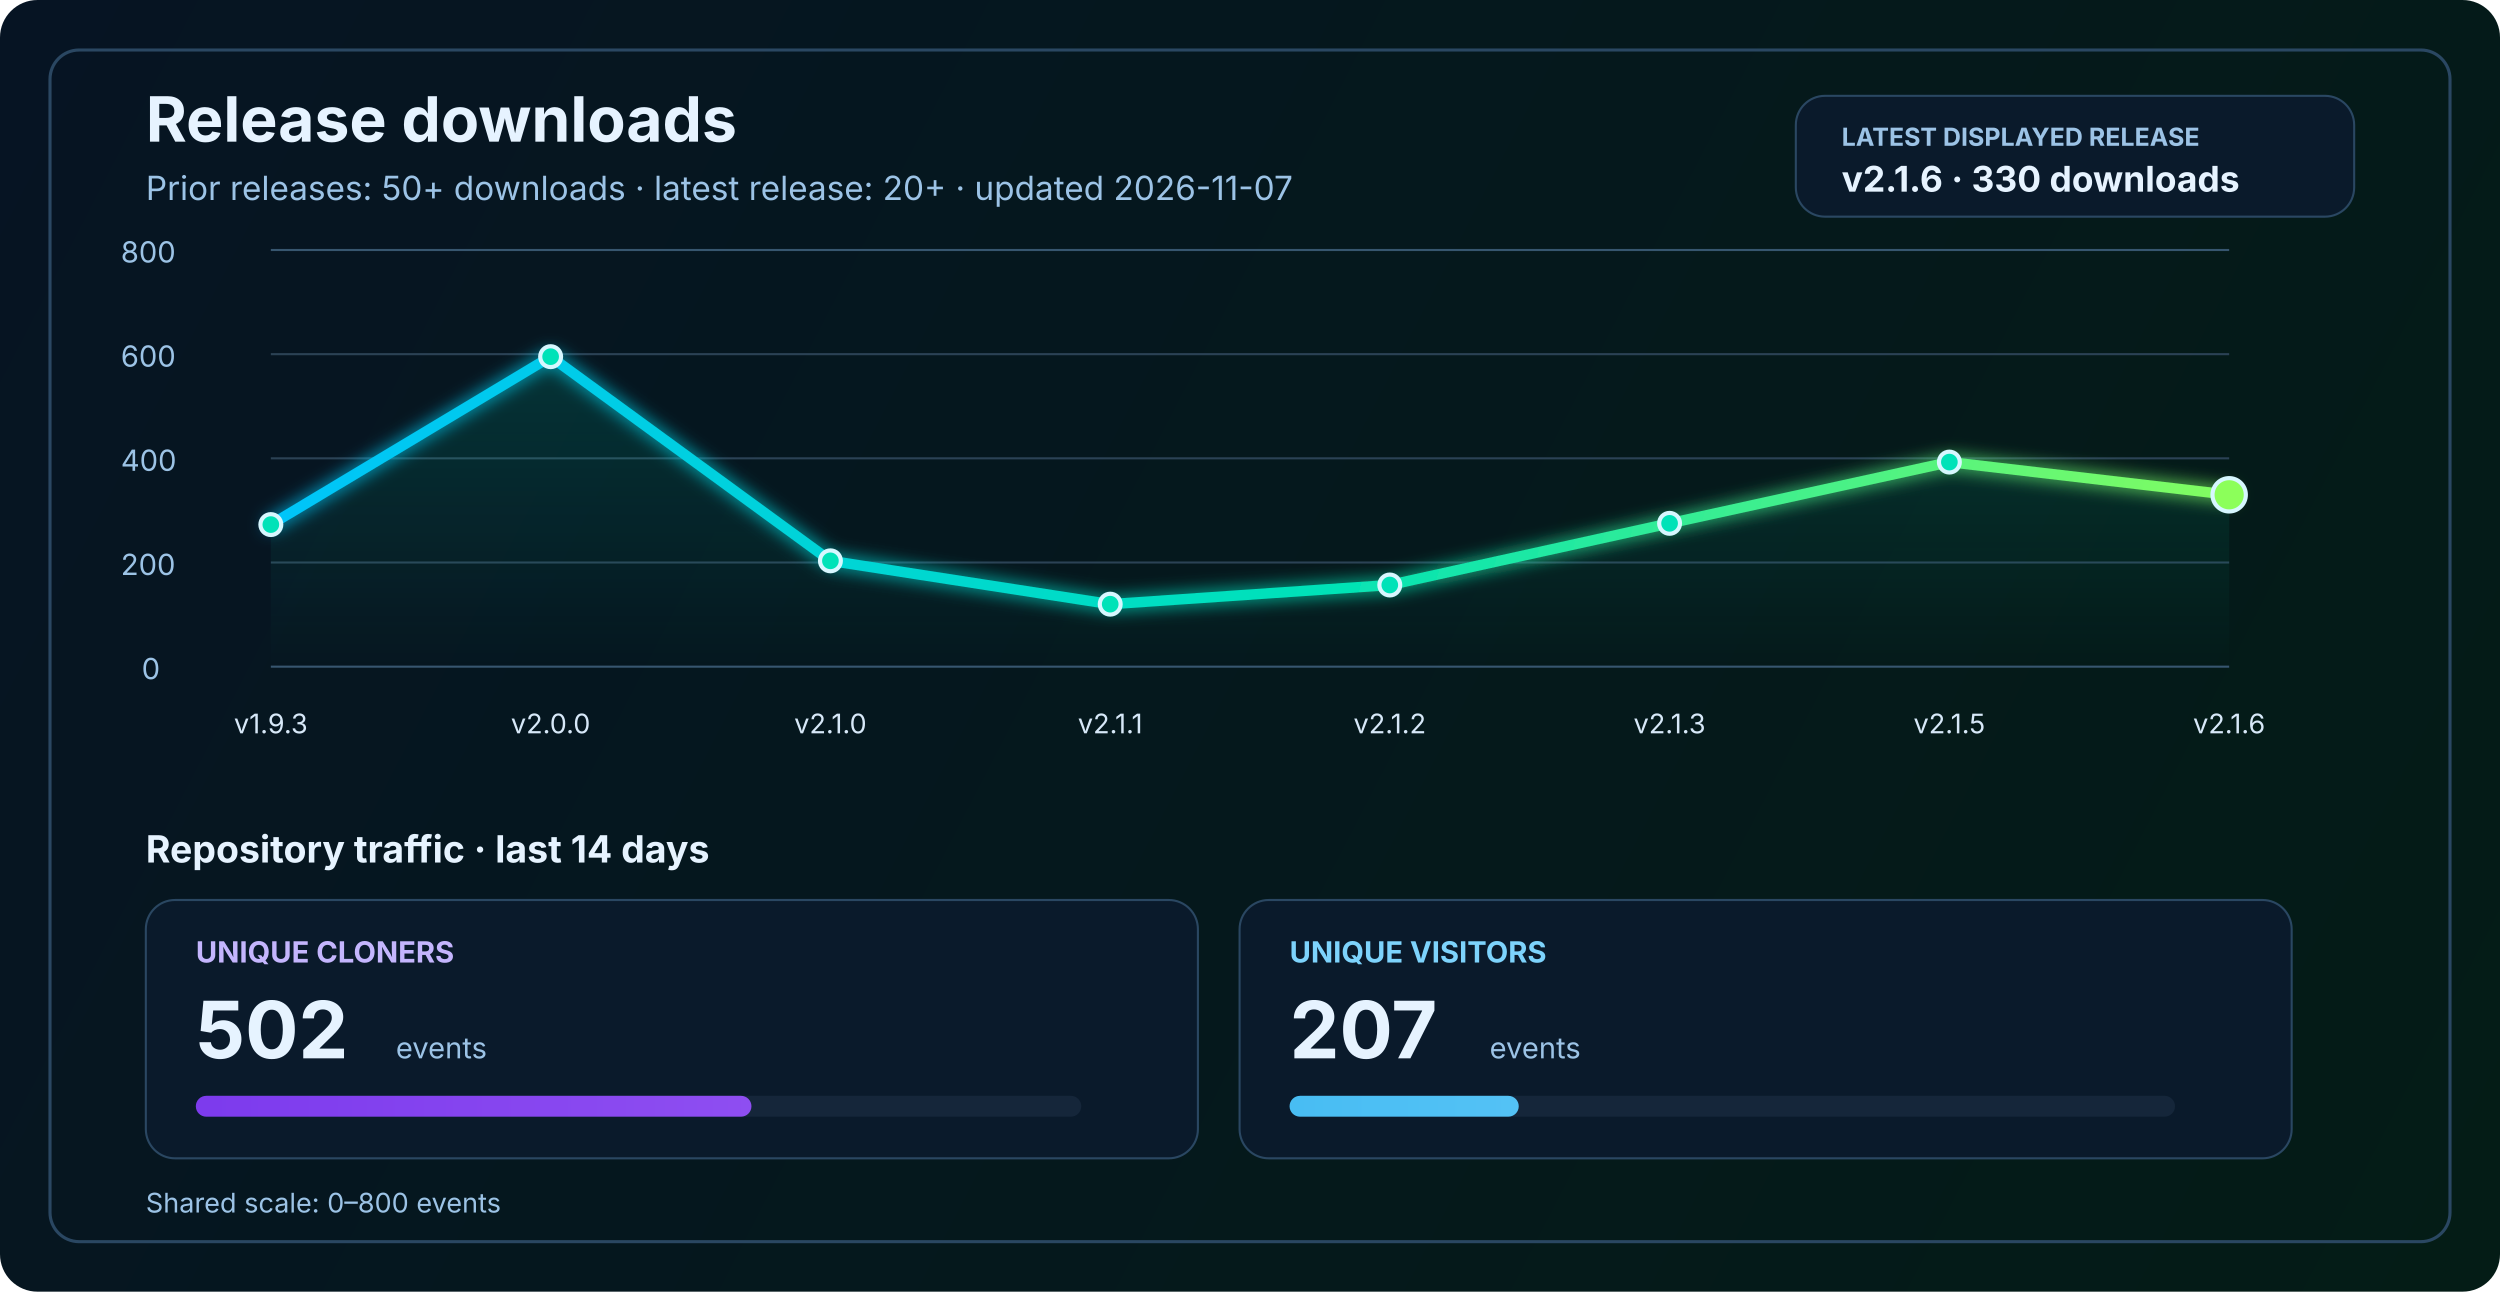
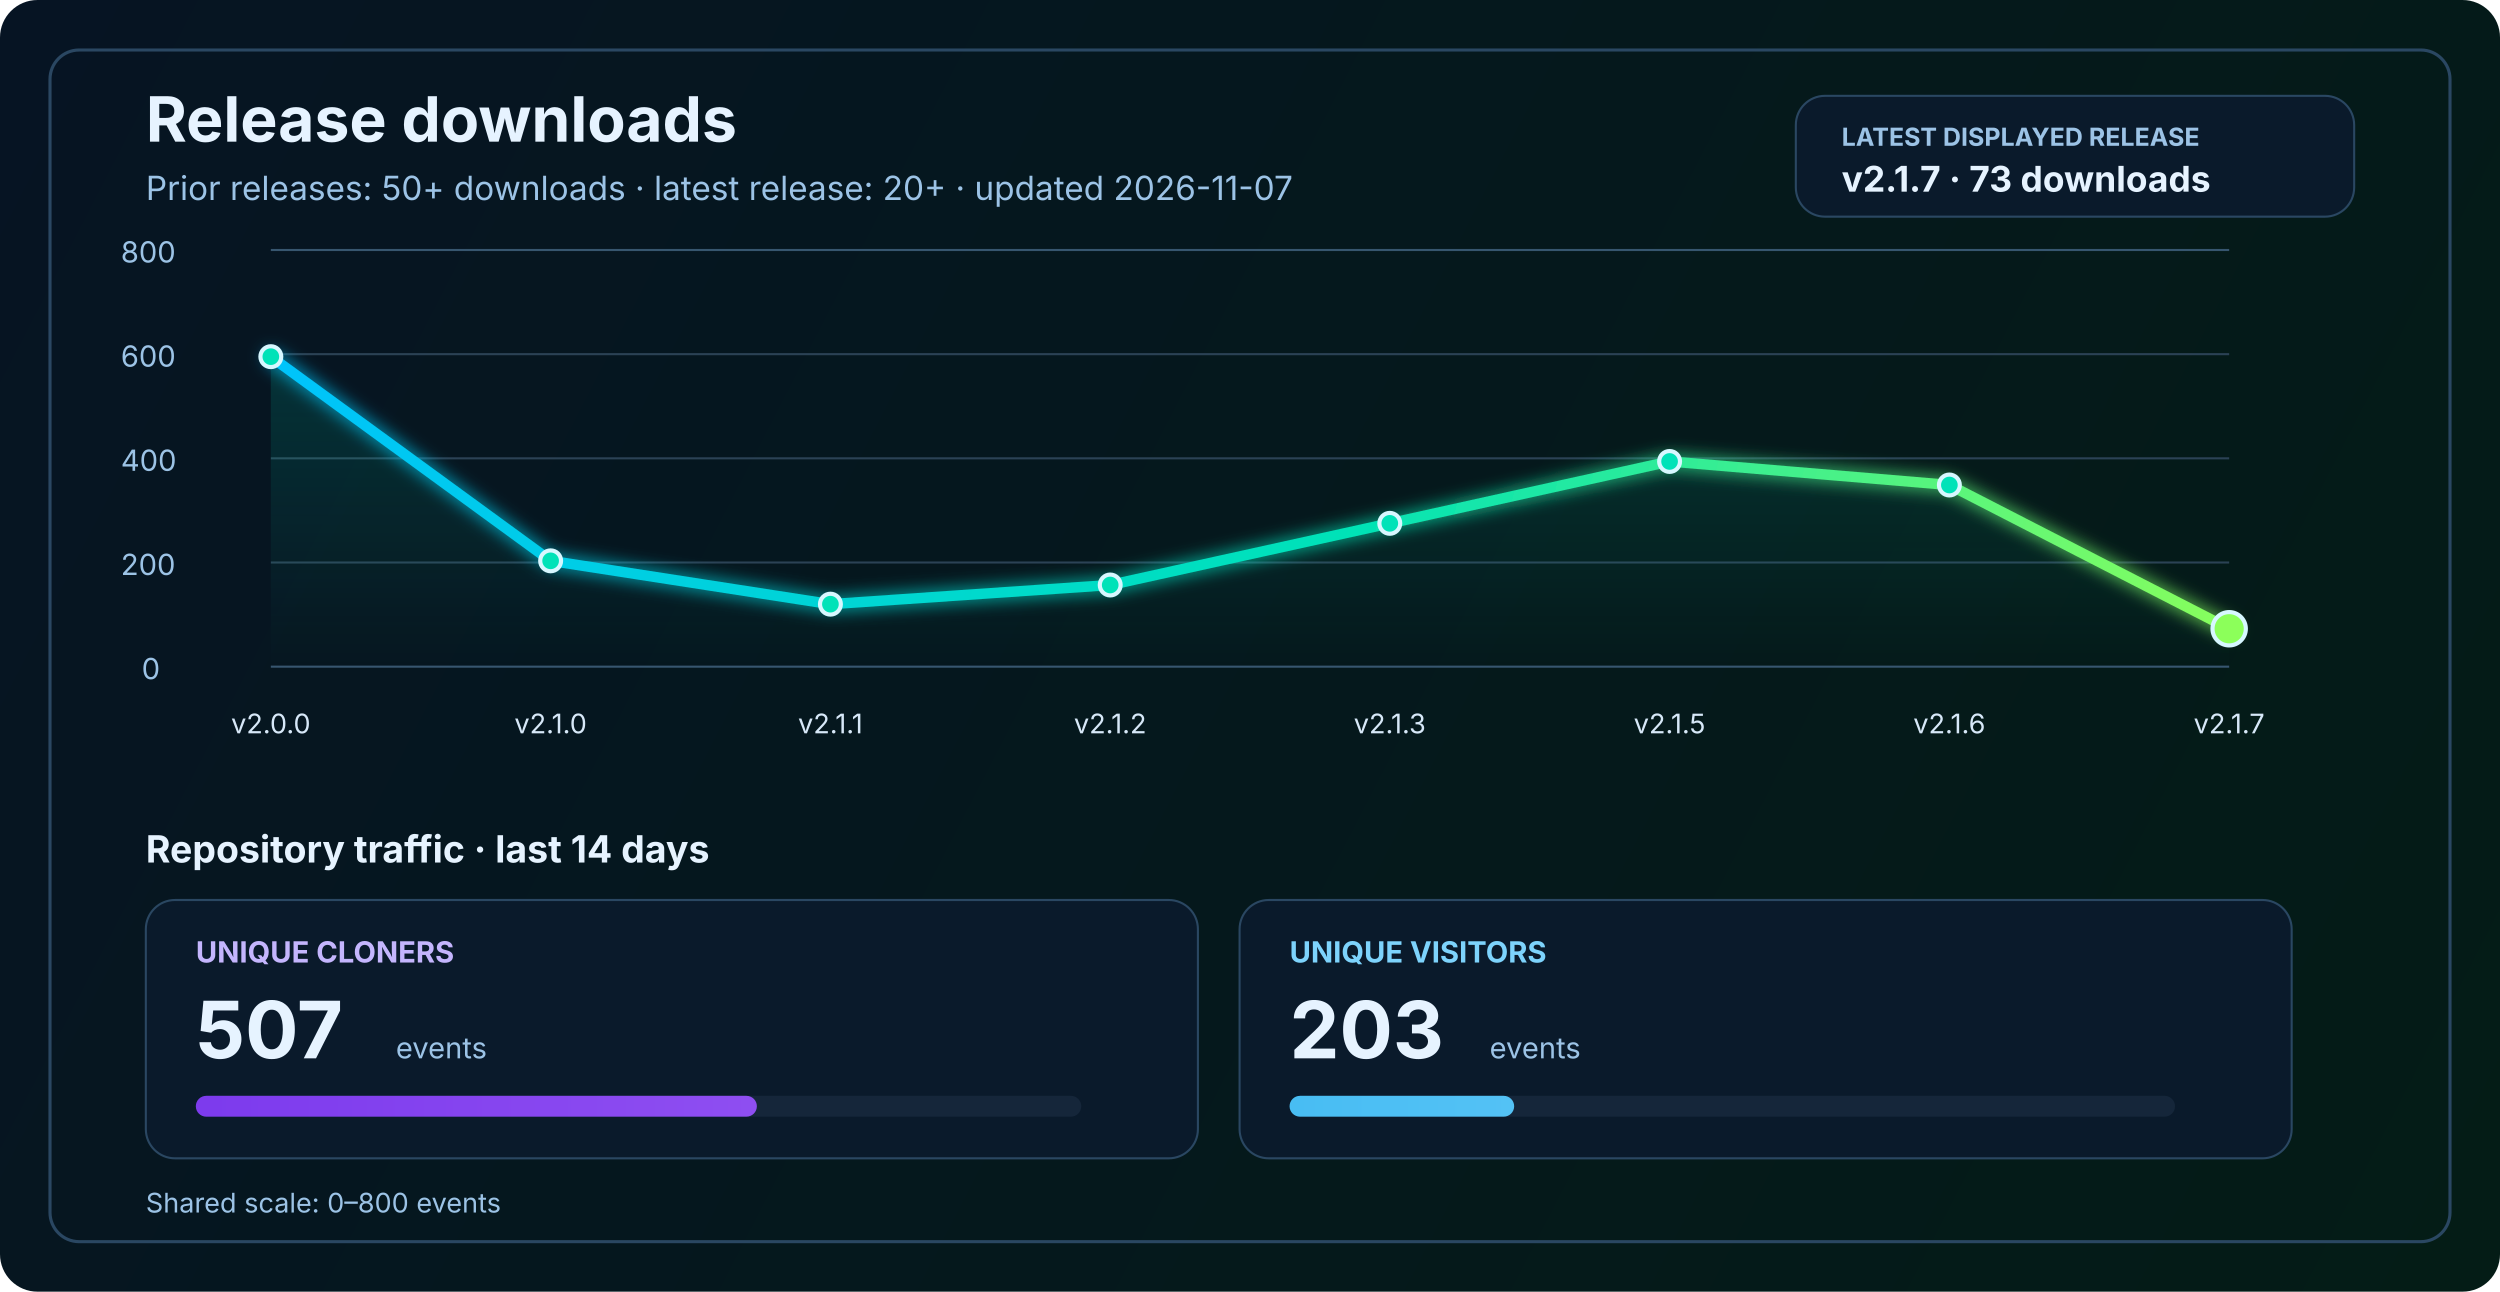
<svg xmlns="http://www.w3.org/2000/svg" width="1200" height="620" viewBox="0 0 1200 620" fill="none" role="img" aria-labelledby="title desc">
  <defs>
    <linearGradient id="bg" x1="0" y1="0" x2="1200" y2="620" gradientUnits="userSpaceOnUse">
      <stop stop-color="#061423" />
      <stop offset="1" stop-color="#041C16" />
    </linearGradient>
    <linearGradient id="line" x1="130" y1="86" x2="1070" y2="340" gradientUnits="userSpaceOnUse">
      <stop stop-color="#00C2FF" />
      <stop offset="0.55" stop-color="#00E2B8" />
      <stop offset="1" stop-color="#8CFF5A" />
    </linearGradient>
    <linearGradient id="area" x1="0" y1="120" x2="0" y2="320" gradientUnits="userSpaceOnUse">
      <stop stop-color="#00E2B8" stop-opacity="0.20" />
      <stop offset="1" stop-color="#00E2B8" stop-opacity="0" />
    </linearGradient>
    <linearGradient id="cloneFill" x1="86" y1="450" x2="1110" y2="450" gradientUnits="userSpaceOnUse">
      <stop stop-color="#7C3AED" />
      <stop offset="1" stop-color="#C084FC" />
    </linearGradient>
    <linearGradient id="viewFill" x1="86" y1="482" x2="1110" y2="482" gradientUnits="userSpaceOnUse">
      <stop stop-color="#0EA5E9" />
      <stop offset="1" stop-color="#7DD3FC" />
    </linearGradient>
    <filter id="glow" x="-50%" y="-50%" width="200%" height="200%">
      <feGaussianBlur stdDeviation="4" result="blur" />
      <feMerge>
        <feMergeNode in="blur" />
        <feMergeNode in="SourceGraphic" />
      </feMerge>
    </filter>
  </defs>
  <rect width="1200" height="620" rx="18" fill="url(#bg)" />
  <rect x="24" y="24" width="1152" height="572" rx="14" stroke="#2A4762" stroke-width="1.5" />
  <text x="70" y="68" fill="#E6F3FF" font-size="30" font-family="SF Pro Display, -apple-system, BlinkMacSystemFont, Segoe UI, sans-serif" font-weight="700">Release downloads</text>
  <text x="70" y="96" fill="#9CC3E6" font-size="16" font-family="SF Pro Text, -apple-system, BlinkMacSystemFont, Segoe UI, sans-serif">Prior releases: 50+ downloads · latest release: 20+ · updated 2026-11-07</text>
  <rect x="862" y="46" width="268" height="58" rx="14" fill="#0A1A2B" stroke="#2A4762" stroke-width="1" />
  <text x="884" y="70" fill="#9CC3E6" font-size="12" font-family="SF Pro Text, -apple-system, BlinkMacSystemFont, Segoe UI, sans-serif" font-weight="700">LATEST DISPLAYED RELEASE</text>
-   <text x="884" y="92" fill="#E6F3FF" font-size="17" font-family="SF Pro Text, -apple-system, BlinkMacSystemFont, Segoe UI, sans-serif" font-weight="700">v2.1.6 · 330 downloads</text>
+   <text x="884" y="92" fill="#E6F3FF" font-size="17" font-family="SF Pro Text, -apple-system, BlinkMacSystemFont, Segoe UI, sans-serif" font-weight="700">v2.1.7 · 73 downloads</text>
  <line x1="130" y1="320.0" x2="1070" y2="320.0" stroke="#37566F" stroke-width="1" />
  <line x1="130" y1="270.0" x2="1070" y2="270.0" stroke="#2B4255" stroke-width="1" />
  <line x1="130" y1="220.0" x2="1070" y2="220.0" stroke="#2B4255" stroke-width="1" />
  <line x1="130" y1="170.0" x2="1070" y2="170.0" stroke="#2B4255" stroke-width="1" />
  <line x1="130" y1="120.0" x2="1070" y2="120.0" stroke="#37566F" stroke-width="1" />
  <text x="68" y="326.0" fill="#9CC3E6" font-size="14" font-family="SF Pro Text, -apple-system, BlinkMacSystemFont, Segoe UI, sans-serif">0</text>
  <text x="58" y="276.0" fill="#9CC3E6" font-size="14" font-family="SF Pro Text, -apple-system, BlinkMacSystemFont, Segoe UI, sans-serif">200</text>
  <text x="58" y="226.0" fill="#9CC3E6" font-size="14" font-family="SF Pro Text, -apple-system, BlinkMacSystemFont, Segoe UI, sans-serif">400</text>
  <text x="58" y="176.0" fill="#9CC3E6" font-size="14" font-family="SF Pro Text, -apple-system, BlinkMacSystemFont, Segoe UI, sans-serif">600</text>
  <text x="58" y="126.0" fill="#9CC3E6" font-size="14" font-family="SF Pro Text, -apple-system, BlinkMacSystemFont, Segoe UI, sans-serif">800</text>
-   <path d="M 130.0 251.8 L 264.3 171.2 L 398.6 269.2 L 532.9 290.0 L 667.1 280.8 L 801.4 251.2 L 935.7 221.8 L 1070.0 237.5 L 1070 320 L 130 320 Z" fill="url(#area)" />
-   <polyline points="130.0,251.8 264.3,171.2 398.6,269.2 532.9,290.0 667.1,280.8 801.4,251.2 935.7,221.8 1070.0,237.5" fill="none" stroke="url(#line)" stroke-width="5" stroke-linecap="round" stroke-linejoin="round" filter="url(#glow)" />
-   <circle cx="130.0" cy="251.8" r="5" fill="#00E2B8" stroke="#D7F7FF" stroke-width="2" />
-   <circle cx="264.3" cy="171.2" r="5" fill="#00E2B8" stroke="#D7F7FF" stroke-width="2" />
-   <circle cx="398.6" cy="269.2" r="5" fill="#00E2B8" stroke="#D7F7FF" stroke-width="2" />
-   <circle cx="532.9" cy="290.0" r="5" fill="#00E2B8" stroke="#D7F7FF" stroke-width="2" />
-   <circle cx="667.1" cy="280.8" r="5" fill="#00E2B8" stroke="#D7F7FF" stroke-width="2" />
-   <circle cx="801.4" cy="251.2" r="5" fill="#00E2B8" stroke="#D7F7FF" stroke-width="2" />
-   <circle cx="935.7" cy="221.8" r="5" fill="#00E2B8" stroke="#D7F7FF" stroke-width="2" />
-   <circle cx="1070.0" cy="237.5" r="8" fill="#8CFF5A" stroke="#D7F7FF" stroke-width="2" />
-   <text x="130.0" y="352" text-anchor="middle" fill="#D7E8F8" font-size="13" font-family="SF Pro Text, -apple-system, BlinkMacSystemFont, Segoe UI, sans-serif">v1.9.3</text>
-   <text x="264.3" y="352" text-anchor="middle" fill="#D7E8F8" font-size="13" font-family="SF Pro Text, -apple-system, BlinkMacSystemFont, Segoe UI, sans-serif">v2.0.0</text>
-   <text x="398.6" y="352" text-anchor="middle" fill="#D7E8F8" font-size="13" font-family="SF Pro Text, -apple-system, BlinkMacSystemFont, Segoe UI, sans-serif">v2.1.0</text>
-   <text x="532.9" y="352" text-anchor="middle" fill="#D7E8F8" font-size="13" font-family="SF Pro Text, -apple-system, BlinkMacSystemFont, Segoe UI, sans-serif">v2.1.1</text>
-   <text x="667.1" y="352" text-anchor="middle" fill="#D7E8F8" font-size="13" font-family="SF Pro Text, -apple-system, BlinkMacSystemFont, Segoe UI, sans-serif">v2.1.2</text>
-   <text x="801.4" y="352" text-anchor="middle" fill="#D7E8F8" font-size="13" font-family="SF Pro Text, -apple-system, BlinkMacSystemFont, Segoe UI, sans-serif">v2.1.3</text>
-   <text x="935.7" y="352" text-anchor="middle" fill="#D7E8F8" font-size="13" font-family="SF Pro Text, -apple-system, BlinkMacSystemFont, Segoe UI, sans-serif">v2.1.5</text>
-   <text x="1070.0" y="352" text-anchor="middle" fill="#D7E8F8" font-size="13" font-family="SF Pro Text, -apple-system, BlinkMacSystemFont, Segoe UI, sans-serif">v2.1.6</text>
+   <path d="M 130.0 171.2 L 264.3 269.2 L 398.6 290.0 L 532.9 280.8 L 667.1 251.2 L 801.4 221.5 L 935.7 232.8 L 1070.0 301.8 L 1070 320 L 130 320 Z" fill="url(#area)" />
+   <polyline points="130.0,171.2 264.3,269.2 398.6,290.0 532.9,280.8 667.1,251.2 801.4,221.5 935.7,232.8 1070.0,301.8" fill="none" stroke="url(#line)" stroke-width="5" stroke-linecap="round" stroke-linejoin="round" filter="url(#glow)" />
+   <circle cx="130.0" cy="171.2" r="5" fill="#00E2B8" stroke="#D7F7FF" stroke-width="2" />
+   <circle cx="264.3" cy="269.2" r="5" fill="#00E2B8" stroke="#D7F7FF" stroke-width="2" />
+   <circle cx="398.6" cy="290.0" r="5" fill="#00E2B8" stroke="#D7F7FF" stroke-width="2" />
+   <circle cx="532.9" cy="280.8" r="5" fill="#00E2B8" stroke="#D7F7FF" stroke-width="2" />
+   <circle cx="667.1" cy="251.2" r="5" fill="#00E2B8" stroke="#D7F7FF" stroke-width="2" />
+   <circle cx="801.4" cy="221.5" r="5" fill="#00E2B8" stroke="#D7F7FF" stroke-width="2" />
+   <circle cx="935.7" cy="232.8" r="5" fill="#00E2B8" stroke="#D7F7FF" stroke-width="2" />
+   <circle cx="1070.0" cy="301.8" r="8" fill="#8CFF5A" stroke="#D7F7FF" stroke-width="2" />
+   <text x="130.0" y="352" text-anchor="middle" fill="#D7E8F8" font-size="13" font-family="SF Pro Text, -apple-system, BlinkMacSystemFont, Segoe UI, sans-serif">v2.0.0</text>
+   <text x="264.3" y="352" text-anchor="middle" fill="#D7E8F8" font-size="13" font-family="SF Pro Text, -apple-system, BlinkMacSystemFont, Segoe UI, sans-serif">v2.1.0</text>
+   <text x="398.6" y="352" text-anchor="middle" fill="#D7E8F8" font-size="13" font-family="SF Pro Text, -apple-system, BlinkMacSystemFont, Segoe UI, sans-serif">v2.1.1</text>
+   <text x="532.9" y="352" text-anchor="middle" fill="#D7E8F8" font-size="13" font-family="SF Pro Text, -apple-system, BlinkMacSystemFont, Segoe UI, sans-serif">v2.1.2</text>
+   <text x="667.1" y="352" text-anchor="middle" fill="#D7E8F8" font-size="13" font-family="SF Pro Text, -apple-system, BlinkMacSystemFont, Segoe UI, sans-serif">v2.1.3</text>
+   <text x="801.4" y="352" text-anchor="middle" fill="#D7E8F8" font-size="13" font-family="SF Pro Text, -apple-system, BlinkMacSystemFont, Segoe UI, sans-serif">v2.1.5</text>
+   <text x="935.7" y="352" text-anchor="middle" fill="#D7E8F8" font-size="13" font-family="SF Pro Text, -apple-system, BlinkMacSystemFont, Segoe UI, sans-serif">v2.1.6</text>
+   <text x="1070.0" y="352" text-anchor="middle" fill="#D7E8F8" font-size="13" font-family="SF Pro Text, -apple-system, BlinkMacSystemFont, Segoe UI, sans-serif">v2.1.7</text>
  <text x="70" y="414" fill="#E6F3FF" font-size="18" font-family="SF Pro Text, -apple-system, BlinkMacSystemFont, Segoe UI, sans-serif" font-weight="700">Repository traffic · last 14 days</text>
  <rect x="70" y="432" width="505" height="124" rx="14" fill="#0A1A2B" stroke="#2A4762" stroke-width="1" />
  <text x="94" y="462" fill="#C4B5FD" font-size="14" font-family="SF Pro Text, -apple-system, BlinkMacSystemFont, Segoe UI, sans-serif" font-weight="700">UNIQUE CLONERS</text>
-   <text x="94" y="508" fill="#E6F3FF" font-size="38" font-family="SF Pro Display, -apple-system, BlinkMacSystemFont, Segoe UI, sans-serif" font-weight="700">502</text>
+   <text x="94" y="508" fill="#E6F3FF" font-size="38" font-family="SF Pro Display, -apple-system, BlinkMacSystemFont, Segoe UI, sans-serif" font-weight="700">507</text>
  <text x="190" y="508" fill="#9CC3E6" font-size="14" font-family="SF Pro Text, -apple-system, BlinkMacSystemFont, Segoe UI, sans-serif">events</text>
  <rect x="94" y="526" width="425" height="10" rx="5" fill="#15263A" />
-   <rect x="94" y="526" width="266.7" height="10" rx="5" fill="url(#cloneFill)" />
+   <rect x="94" y="526" width="269.3" height="10" rx="5" fill="url(#cloneFill)" />
  <rect x="595" y="432" width="505" height="124" rx="14" fill="#0A1A2B" stroke="#2A4762" stroke-width="1" />
  <text x="619" y="462" fill="#7DD3FC" font-size="14" font-family="SF Pro Text, -apple-system, BlinkMacSystemFont, Segoe UI, sans-serif" font-weight="700">UNIQUE VISITORS</text>
-   <text x="619" y="508" fill="#E6F3FF" font-size="38" font-family="SF Pro Display, -apple-system, BlinkMacSystemFont, Segoe UI, sans-serif" font-weight="700">207</text>
+   <text x="619" y="508" fill="#E6F3FF" font-size="38" font-family="SF Pro Display, -apple-system, BlinkMacSystemFont, Segoe UI, sans-serif" font-weight="700">203</text>
  <text x="715" y="508" fill="#9CC3E6" font-size="14" font-family="SF Pro Text, -apple-system, BlinkMacSystemFont, Segoe UI, sans-serif">events</text>
  <rect x="619" y="526" width="425" height="10" rx="5" fill="#15263A" />
-   <rect x="619" y="526" width="110.0" height="10" rx="5" fill="url(#viewFill)" />
+   <rect x="619" y="526" width="107.8" height="10" rx="5" fill="url(#viewFill)" />
  <text x="70" y="582" fill="#9CC3E6" font-size="13" font-family="SF Pro Text, -apple-system, BlinkMacSystemFont, Segoe UI, sans-serif">Shared scale: 0–800 events</text>
</svg>
